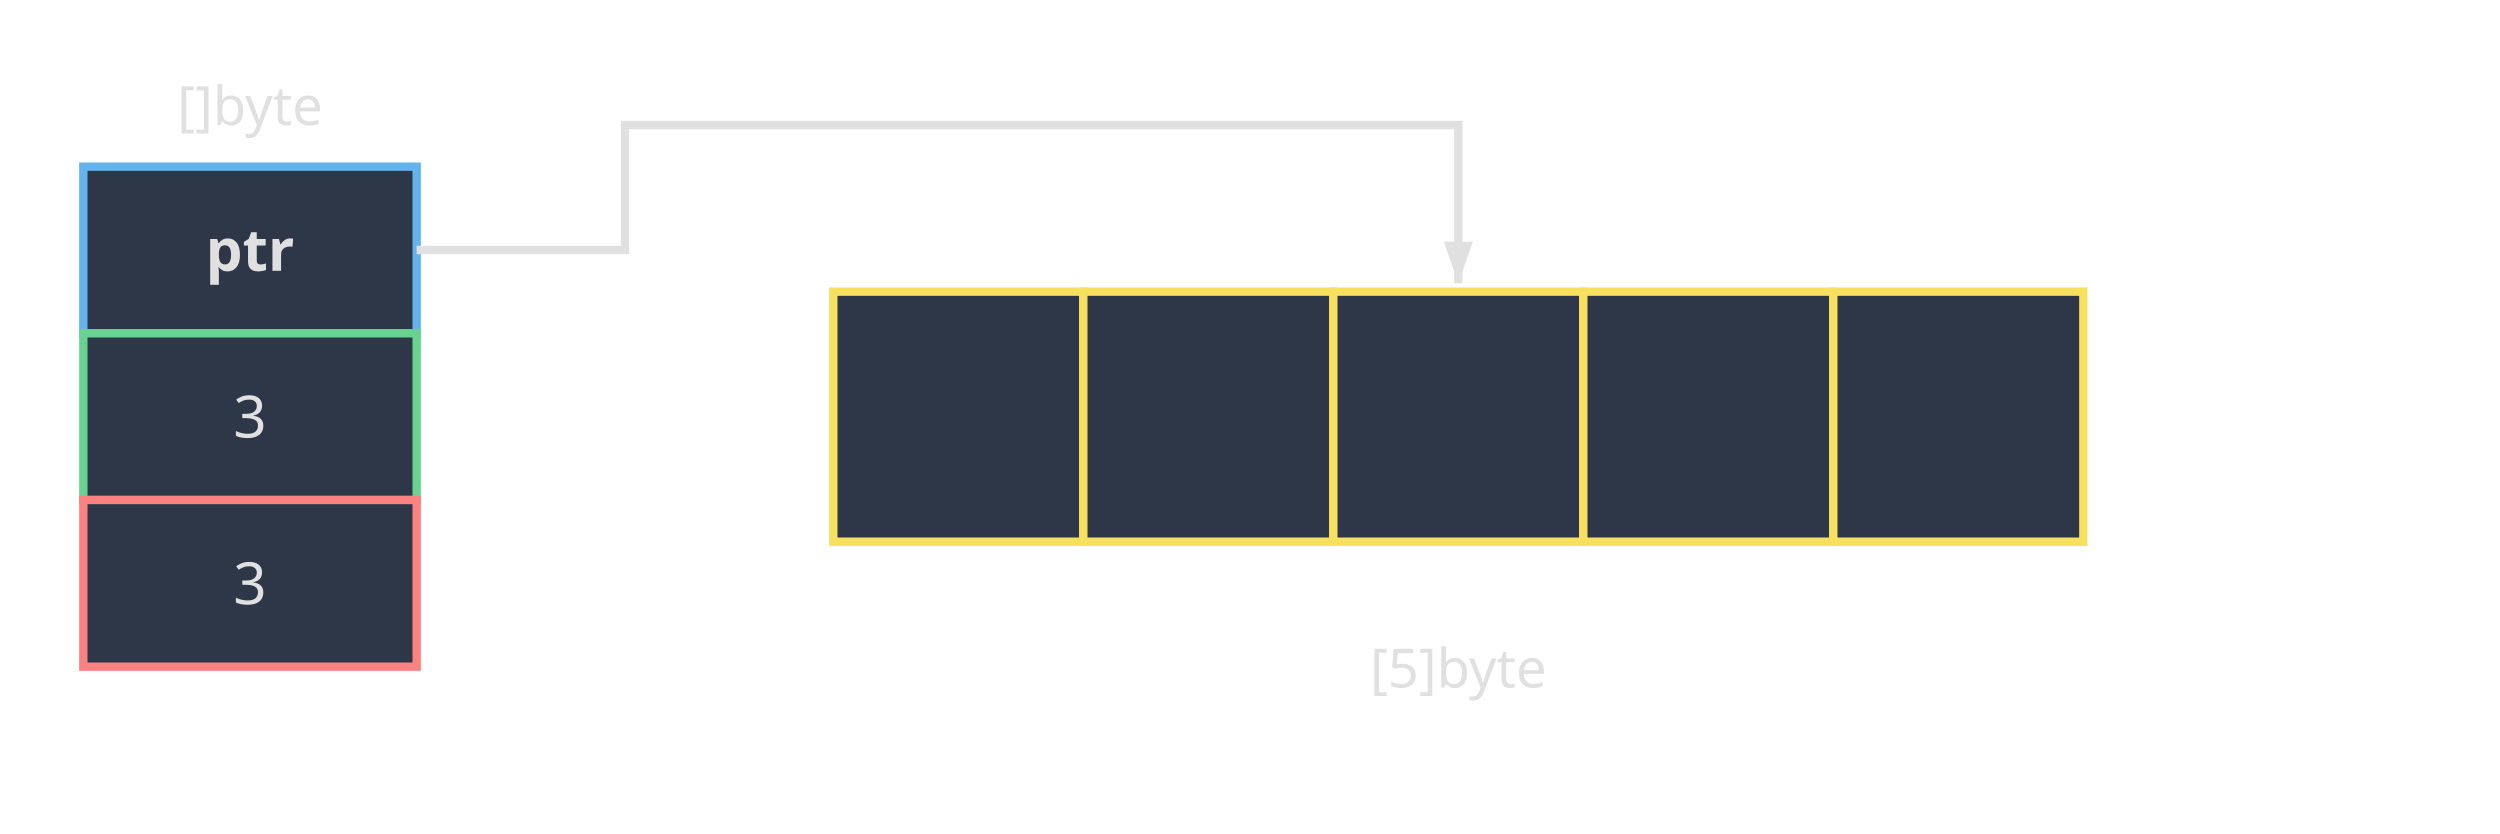
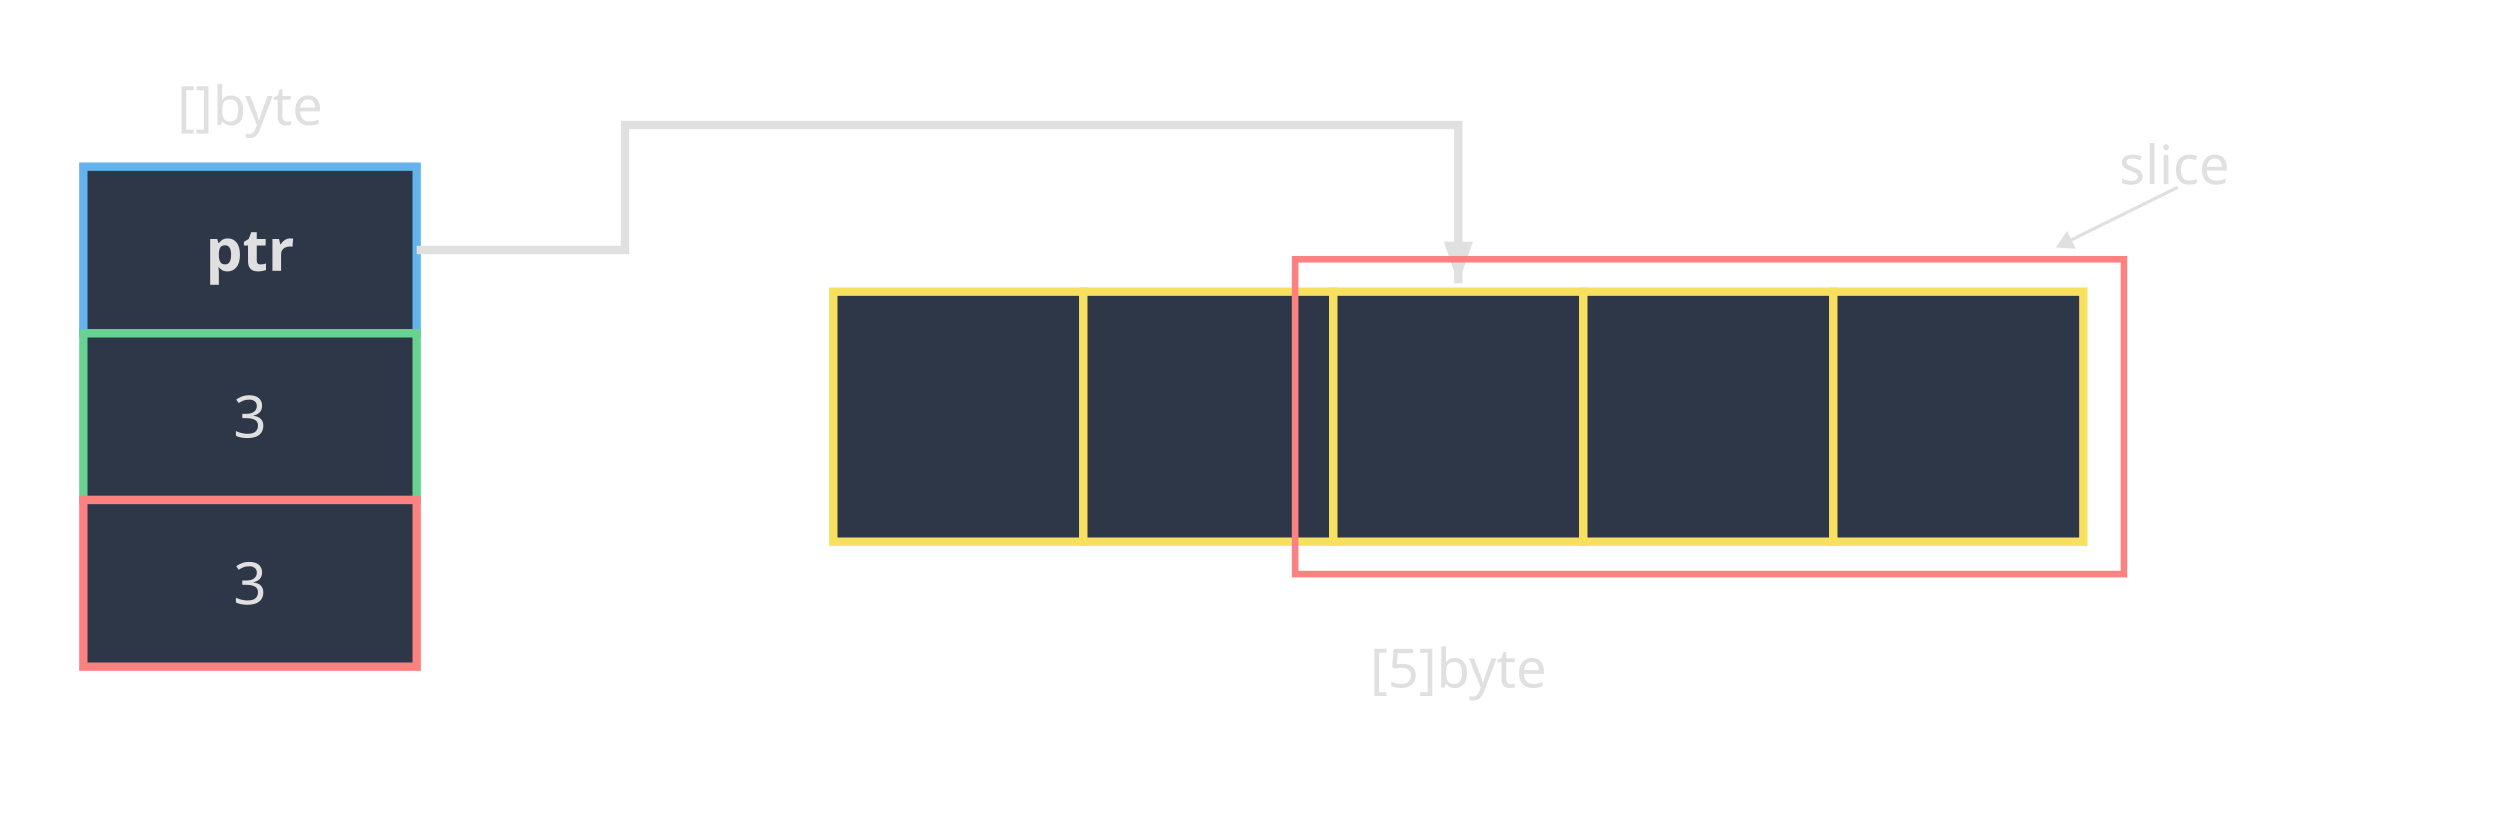
- <svg xmlns="http://www.w3.org/2000/svg" width="600" height="200" viewBox="0 0 600 200">
-   <defs>
+ <svg xmlns="http://www.w3.org/2000/svg" width="600" height="200" viewBox="0 0 600 200" version="1.1" id="svg9">
+   <defs id="defs1">
    <marker id="arrowhead-3-dark" markerWidth="5" markerHeight="3.5" refX="5" refY="1.75" orient="auto">
-       <polygon points="0 0, 5 1.75, 0 3.5" fill="#e0e0e0" />
+       <polygon points="0 0, 5 1.75, 0 3.5" fill="#e0e0e0" id="polygon1" />
+     </marker>
+     <marker style="overflow:visible" id="Triangle" refX="0" refY="0" orient="auto-start-reverse" markerWidth="1" markerHeight="1" viewBox="0 0 1 1" preserveAspectRatio="xMidYMid">
+       <path transform="scale(0.5)" style="fill:context-stroke;fill-rule:evenodd;stroke:context-stroke;stroke-width:1pt" d="M 5.77,0 -2.88,5 V -5 Z" id="path135" />
    </marker>
  </defs>
-   <text x="60" y="30" font-family="ui-sans-serif, system-ui, sans-serif" font-size="13" fill="#e0e0e0" text-anchor="middle">[]byte</text>
-   <text x="350" y="165" font-family="ui-sans-serif, system-ui, sans-serif" font-size="13" fill="#e0e0e0" text-anchor="middle">[5]byte</text>
-   <rect x="20" y="40" width="80" height="40" fill="#2d3748" stroke="#63b3ed" stroke-width="2" />
-   <text x="60" y="65" font-family="ui-sans-serif, system-ui, sans-serif" font-size="14" fill="#e0e0e0" text-anchor="middle" font-weight="bold">ptr</text>
-   <rect x="20" y="80" width="80" height="40" fill="#2d3748" stroke="#68d391" stroke-width="2" />
-   <text x="60" y="105" font-family="ui-sans-serif, system-ui, sans-serif" font-size="14" fill="#e0e0e0" text-anchor="middle">3</text>
-   <rect x="20" y="120" width="80" height="40" fill="#2d3748" stroke="#fc8181" stroke-width="2" />
-   <text x="60" y="145" font-family="ui-sans-serif, system-ui, sans-serif" font-size="14" fill="#e0e0e0" text-anchor="middle">3</text>
-   <rect x="200" y="70" width="60" height="60" fill="#2d3748" stroke="#f6e05e" stroke-width="2" />
-   <rect x="260" y="70" width="60" height="60" fill="#2d3748" stroke="#f6e05e" stroke-width="2" />
-   <rect x="320" y="70" width="60" height="60" fill="#2d3748" stroke="#f6e05e" stroke-width="2" />
-   <rect x="380" y="70" width="60" height="60" fill="#2d3748" stroke="#f6e05e" stroke-width="2" />
-   <rect x="440" y="70" width="60" height="60" fill="#2d3748" stroke="#f6e05e" stroke-width="2" />
-   <path d="M 100 60 L 150 60 L 150 30 L 350 30 L 350 68" fill="none" stroke="#e0e0e0" stroke-width="2" marker-end="url(#arrowhead-3-dark)" />
+   <text x="60" y="30" font-family="ui-sans-serif, system-ui, sans-serif" font-size="13" fill="#e0e0e0" text-anchor="middle" id="text1">[]byte</text>
+   <text x="350" y="165" font-family="ui-sans-serif, system-ui, sans-serif" font-size="13" fill="#e0e0e0" text-anchor="middle" id="text2">[5]byte</text>
+   <rect x="20" y="40" width="80" height="40" fill="#2d3748" stroke="#63b3ed" stroke-width="2" id="rect2" />
+   <text x="60" y="65" font-family="ui-sans-serif, system-ui, sans-serif" font-size="14" fill="#e0e0e0" text-anchor="middle" font-weight="bold" id="text3">ptr</text>
+   <rect x="20" y="80" width="80" height="40" fill="#2d3748" stroke="#68d391" stroke-width="2" id="rect3" />
+   <text x="60" y="105" font-family="ui-sans-serif, system-ui, sans-serif" font-size="14" fill="#e0e0e0" text-anchor="middle" id="text4">3</text>
+   <rect x="20" y="120" width="80" height="40" fill="#2d3748" stroke="#fc8181" stroke-width="2" id="rect4" />
+   <text x="60" y="145" font-family="ui-sans-serif, system-ui, sans-serif" font-size="14" fill="#e0e0e0" text-anchor="middle" id="text5">3</text>
+   <rect x="200" y="70" width="60" height="60" fill="#2d3748" stroke="#f6e05e" stroke-width="2" id="rect5" />
+   <rect x="260" y="70" width="60" height="60" fill="#2d3748" stroke="#f6e05e" stroke-width="2" id="rect6" />
+   <rect x="320" y="70" width="60" height="60" fill="#2d3748" stroke="#f6e05e" stroke-width="2" id="rect7" />
+   <rect x="380" y="70" width="60" height="60" fill="#2d3748" stroke="#f6e05e" stroke-width="2" id="rect8" />
+   <rect x="440" y="70" width="60" height="60" fill="#2d3748" stroke="#f6e05e" stroke-width="2" id="rect9" />
+   <path d="M 100 60 L 150 60 L 150 30 L 350 30 L 350 68" fill="none" stroke="#e0e0e0" stroke-width="2" marker-end="url(#arrowhead-3-dark)" id="path9" />
+   <rect style="fill:#000000;fill-opacity:0;stroke:#fc8181;stroke-width:1.584;stroke-dasharray:none;stroke-opacity:1" id="rect10" width="198.92" height="75.561" x="310.826" y="62.22" />
+   <g id="g1" transform="translate(-2.847449,-0.06469829)">
+     <text x="524.687" y="44.262" font-family="ui-sans-serif, system-ui, sans-serif" font-size="13px" fill="#e0e0e0" text-anchor="middle" id="text2-7">slice</text>
+     <path style="fill:none;fill-rule:evenodd;stroke:#e0e0e0;stroke-width:0.78px;stroke-linecap:butt;stroke-linejoin:miter;stroke-opacity:1;marker-end:url(#Triangle)" d="M 525.505,45.006 498.759,58.234" id="path10" />
+   </g>
</svg>
